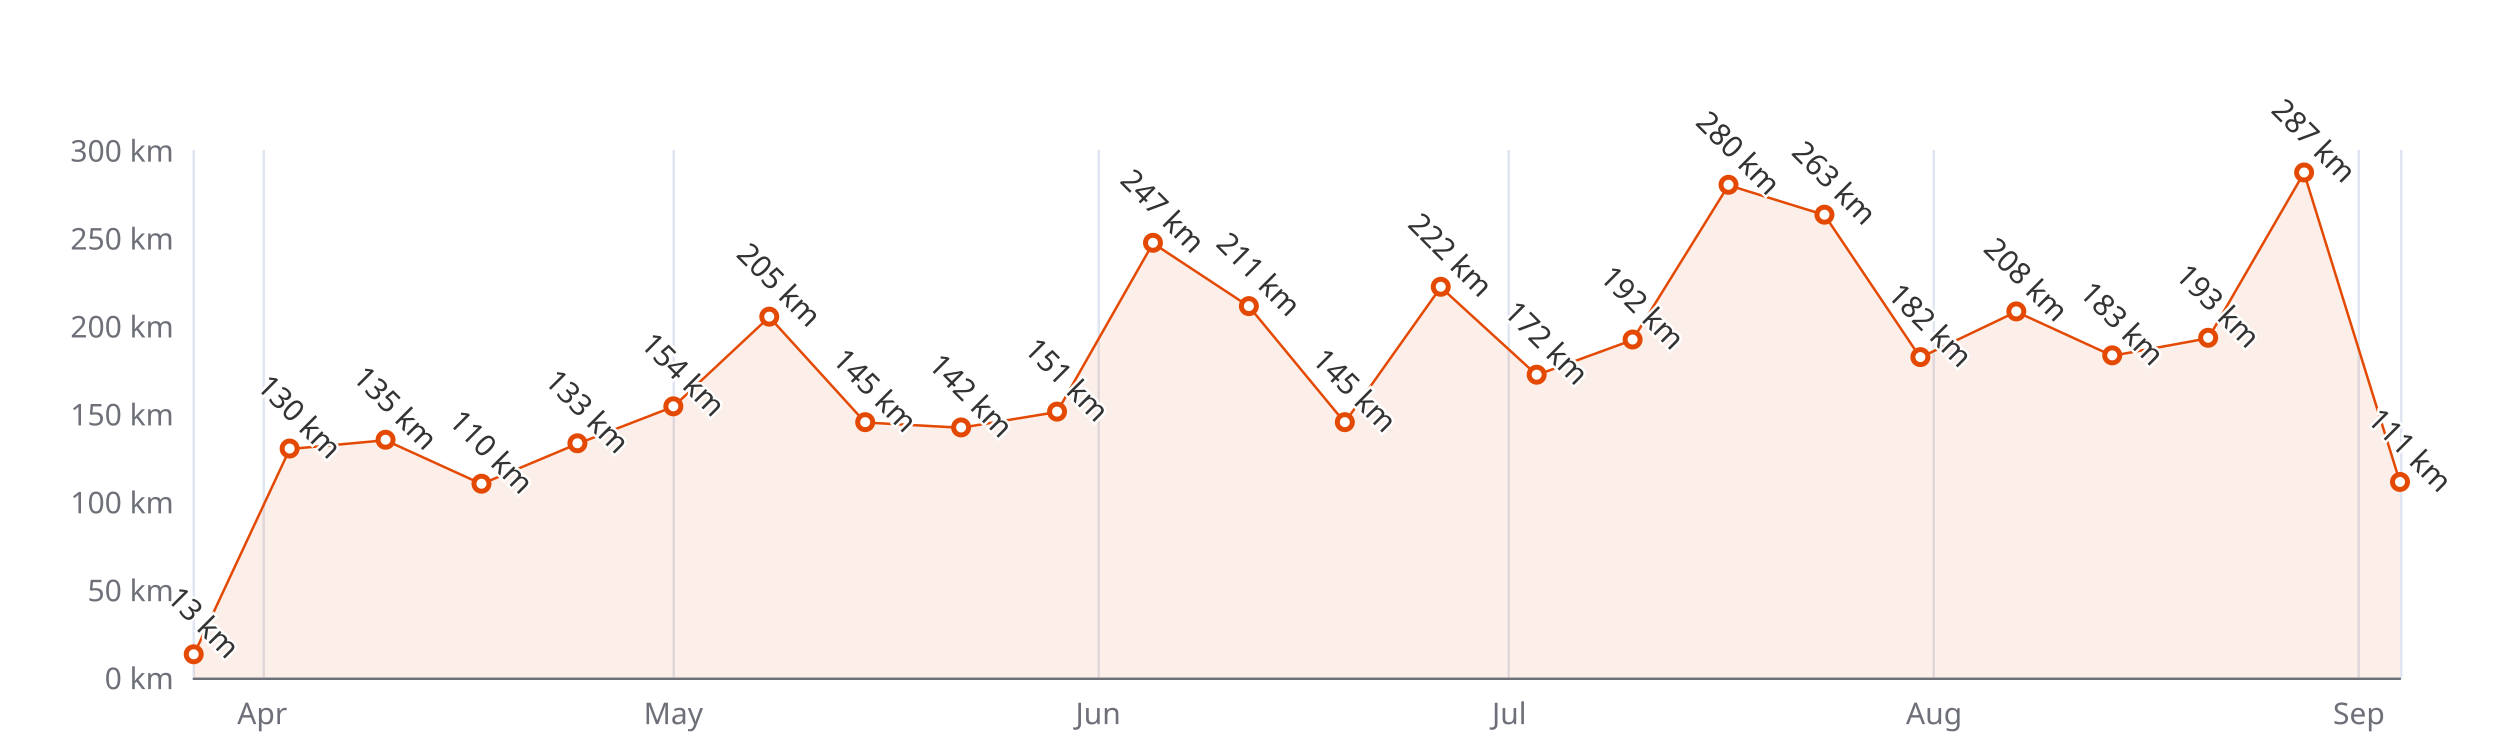
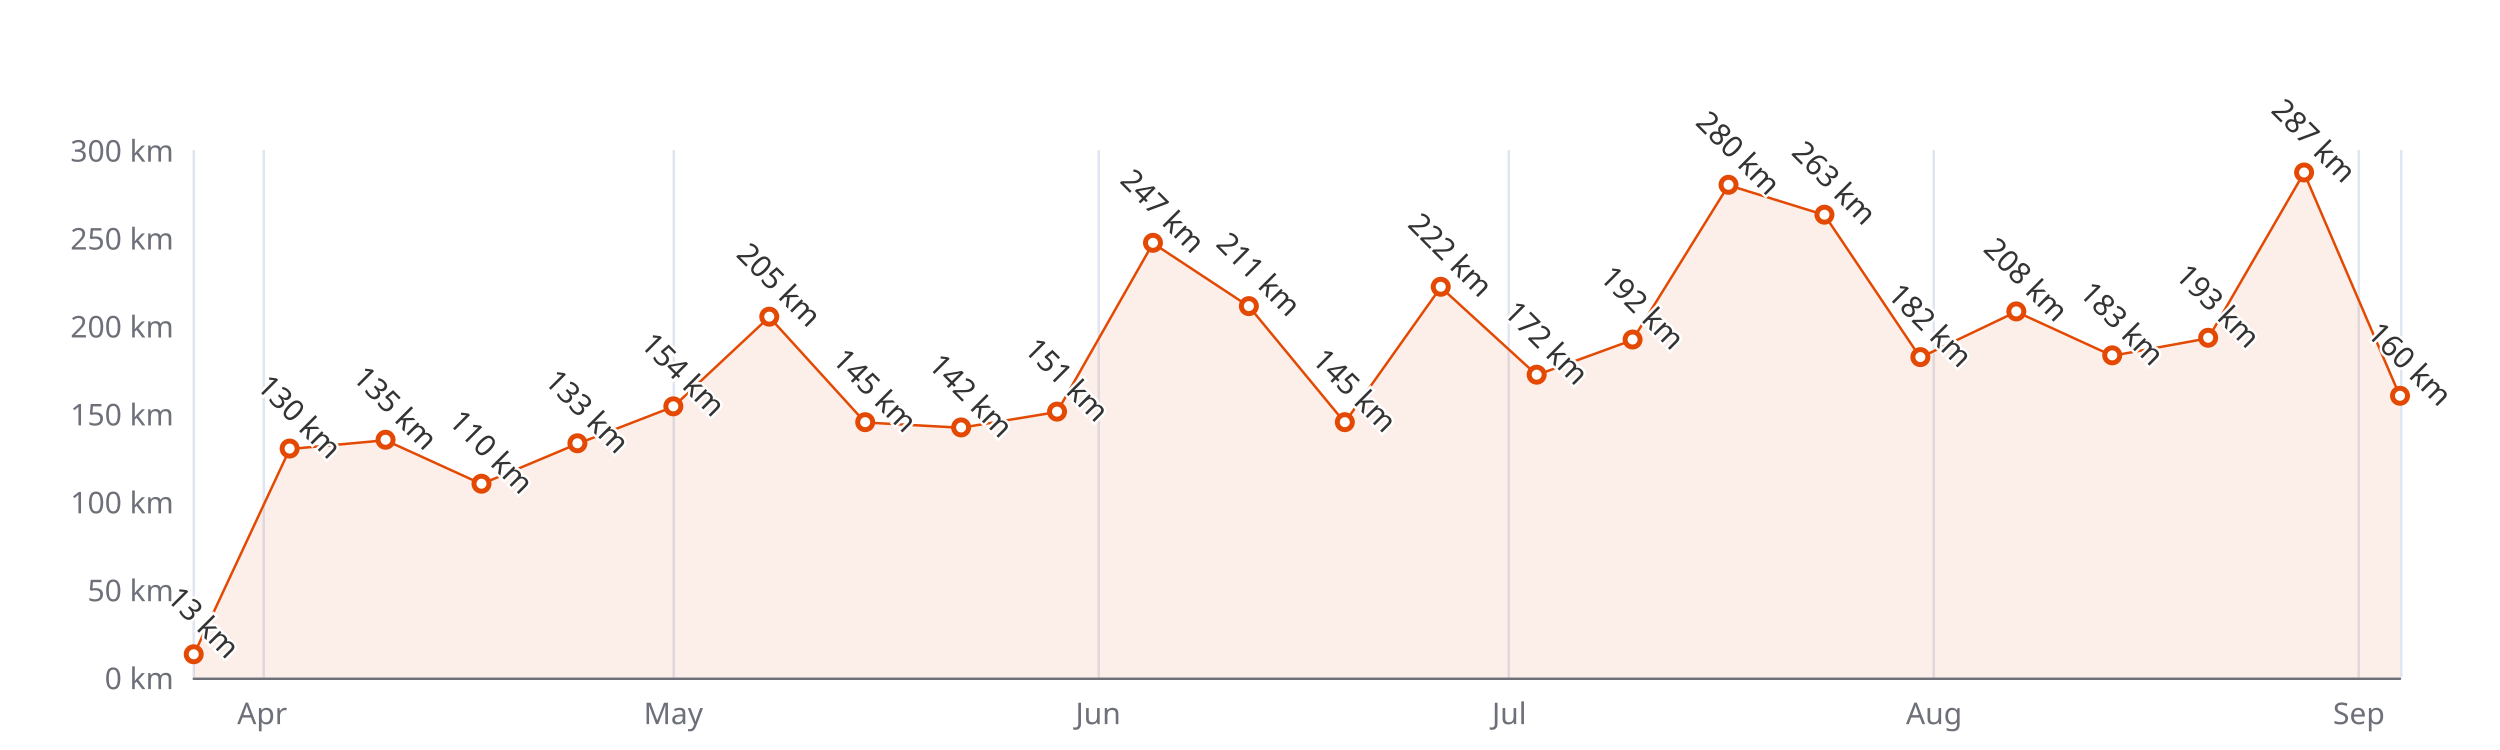
<svg xmlns="http://www.w3.org/2000/svg" width="1000" height="300" version="1.1" baseProfile="full" viewBox="0 0 1000 300">
  <rect width="1000" height="300" x="0" y="0" id="0" fill="#ffffff" />
  <path d="M77.5 60L77.5 271" fill="none" stroke="#E0E6F1" />
  <path d="M105.5 60L105.5 271" fill="none" stroke="#E0E6F1" />
  <path d="M269.5 60L269.5 271" fill="none" stroke="#E0E6F1" />
  <path d="M439.5 60L439.5 271" fill="none" stroke="#E0E6F1" />
  <path d="M603.5 60L603.5 271" fill="none" stroke="#E0E6F1" />
  <path d="M773.5 60L773.5 271" fill="none" stroke="#E0E6F1" />
  <path d="M943.5 60L943.5 271" fill="none" stroke="#E0E6F1" />
  <path d="M960.5 60L960.5 271" fill="none" stroke="#E0E6F1" />
  <path d="M77.5 271.5L960 271.5" fill="none" stroke="#6E7079" stroke-linecap="round" />
  <text dominant-baseline="central" text-anchor="end" style="font-size:12px;font-family:sans-serif;" xml:space="preserve" transform="translate(69.48 271)" fill="#6E7079">0 km</text>
  <text dominant-baseline="central" text-anchor="end" style="font-size:12px;font-family:sans-serif;" xml:space="preserve" transform="translate(69.48 235.8333)" fill="#6E7079">50 km</text>
  <text dominant-baseline="central" text-anchor="end" style="font-size:12px;font-family:sans-serif;" xml:space="preserve" transform="translate(69.48 200.6667)" fill="#6E7079">100 km</text>
  <text dominant-baseline="central" text-anchor="end" style="font-size:12px;font-family:sans-serif;" xml:space="preserve" transform="translate(69.48 165.5)" fill="#6E7079">150 km</text>
  <text dominant-baseline="central" text-anchor="end" style="font-size:12px;font-family:sans-serif;" xml:space="preserve" transform="translate(69.48 130.3333)" fill="#6E7079">200 km</text>
  <text dominant-baseline="central" text-anchor="end" style="font-size:12px;font-family:sans-serif;" xml:space="preserve" transform="translate(69.48 95.1667)" fill="#6E7079">250 km</text>
  <text dominant-baseline="central" text-anchor="end" style="font-size:12px;font-family:sans-serif;" xml:space="preserve" transform="translate(69.48 60)" fill="#6E7079">300 km</text>
  <text dominant-baseline="central" text-anchor="middle" style="font: normal normal 12px sans-serif" y="6" transform="translate(104.8875 279)" fill="#6E7079">Apr</text>
  <text dominant-baseline="central" text-anchor="middle" style="font: normal normal 12px sans-serif" y="6" transform="translate(269.3322 279)" fill="#6E7079">May</text>
  <text dominant-baseline="central" text-anchor="middle" style="font: normal normal 12px sans-serif" y="6" transform="translate(439.2584 279)" fill="#6E7079">Jun</text>
  <text dominant-baseline="central" text-anchor="middle" style="font: normal normal 12px sans-serif" y="6" transform="translate(603.7031 279)" fill="#6E7079">Jul</text>
  <text dominant-baseline="central" text-anchor="middle" style="font: normal normal 12px sans-serif" y="6" transform="translate(773.6293 279)" fill="#6E7079">Aug</text>
  <text dominant-baseline="central" text-anchor="middle" style="font: normal normal 12px sans-serif" y="6" transform="translate(943.5555 279)" fill="#6E7079">Sep</text>
  <g clip-path="url(#zr0-c0)">
-     <path d="M77.5 261.9L115.9 179.6L154.2 176.1L192.6 193.6L231 177.5L269.3 162.7L307.7 126.8L346.1 169L384.4 171.1L422.8 164.8L461.2 97.3L499.6 122.6L537.9 169L576.3 114.9L614.7 150L653 136L691.4 74.1L729.8 86L768.1 143L806.5 124.7L844.9 142.3L883.3 135.3L921.6 69.1L960 192.9L960 271L921.6 271L883.3 271L844.9 271L806.5 271L768.1 271L729.8 271L691.4 271L653 271L614.7 271L576.3 271L537.9 271L499.6 271L461.2 271L422.8 271L384.4 271L346.1 271L307.7 271L269.3 271L231 271L192.6 271L154.2 271L115.9 271L77.5 271Z" fill="rgb(227,73,2)" fill-opacity="0.09" />
-     <path d="M77.5 261.9L115.9 179.6L154.2 176.1L192.6 193.6L231 177.5L269.3 162.7L307.7 126.8L346.1 169L384.4 171.1L422.8 164.8L461.2 97.3L499.6 122.6L537.9 169L576.3 114.9L614.7 150L653 136L691.4 74.1L729.8 86L768.1 143L806.5 124.7L844.9 142.3L883.3 135.3L921.6 69.1L960 192.9" fill="none" stroke="#E34902" stroke-linejoin="bevel" />
+     <path d="M77.5 261.9L115.9 179.6L154.2 176.1L192.6 193.6L231 177.5L269.3 162.7L307.7 126.8L346.1 169L384.4 171.1L422.8 164.8L461.2 97.3L499.6 122.6L537.9 169L576.3 114.9L614.7 150L653 136L691.4 74.1L729.8 86L768.1 143L806.5 124.7L844.9 142.3L883.3 135.3L921.6 69.1L960 158.5L960 271L921.6 271L883.3 271L844.9 271L806.5 271L768.1 271L729.8 271L691.4 271L653 271L614.7 271L576.3 271L537.9 271L499.6 271L461.2 271L422.8 271L384.4 271L346.1 271L307.7 271L269.3 271L231 271L192.6 271L154.2 271L115.9 271L77.5 271Z" fill="rgb(227,73,2)" fill-opacity="0.09" />
+     <path d="M77.5 261.9L115.9 179.6L154.2 176.1L192.6 193.6L231 177.5L269.3 162.7L307.7 126.8L346.1 169L384.4 171.1L422.8 164.8L461.2 97.3L499.6 122.6L537.9 169L576.3 114.9L614.7 150L653 136L691.4 74.1L729.8 86L768.1 143L806.5 124.7L844.9 142.3L883.3 135.3L921.6 69.1L960 158.5" fill="none" stroke="#E34902" stroke-linejoin="bevel" />
  </g>
  <path d="M1 0A1 1 0 1 1 1 -0.1A1 1 0 0 1 1 0" transform="matrix(3,0,0,3,77.48,261.8567)" fill="#fff" stroke="#E34902" stroke-width="0.667" />
  <path d="M1 0A1 1 0 1 1 1 -0.1A1 1 0 0 1 1 0" transform="matrix(3,0,0,3,115.8504,179.5667)" fill="#fff" stroke="#E34902" stroke-width="0.667" />
  <path d="M1 0A1 1 0 1 1 1 -0.1A1 1 0 0 1 1 0" transform="matrix(3,0,0,3,154.2209,176.05)" fill="#fff" stroke="#E34902" stroke-width="0.667" />
  <path d="M1 0A1 1 0 1 1 1 -0.1A1 1 0 0 1 1 0" transform="matrix(3,0,0,3,192.5913,193.6333)" fill="#fff" stroke="#E34902" stroke-width="0.667" />
  <path d="M1 0A1 1 0 1 1 1 -0.1A1 1 0 0 1 1 0" transform="matrix(3,0,0,3,230.9617,177.4567)" fill="#fff" stroke="#E34902" stroke-width="0.667" />
  <path d="M1 0A1 1 0 1 1 1 -0.1A1 1 0 0 1 1 0" transform="matrix(3,0,0,3,269.3322,162.6867)" fill="#fff" stroke="#E34902" stroke-width="0.667" />
  <path d="M1 0A1 1 0 1 1 1 -0.1A1 1 0 0 1 1 0" transform="matrix(3,0,0,3,307.7026,126.8167)" fill="#fff" stroke="#E34902" stroke-width="0.667" />
  <path d="M1 0A1 1 0 1 1 1 -0.1A1 1 0 0 1 1 0" transform="matrix(3,0,0,3,346.073,169.0167)" fill="#fff" stroke="#E34902" stroke-width="0.667" />
  <path d="M1 0A1 1 0 1 1 1 -0.1A1 1 0 0 1 1 0" transform="matrix(3,0,0,3,384.4435,171.1267)" fill="#fff" stroke="#E34902" stroke-width="0.667" />
  <path d="M1 0A1 1 0 1 1 1 -0.1A1 1 0 0 1 1 0" transform="matrix(3,0,0,3,422.8139,164.7967)" fill="#fff" stroke="#E34902" stroke-width="0.667" />
  <path d="M1 0A1 1 0 1 1 1 -0.1A1 1 0 0 1 1 0" transform="matrix(3,0,0,3,461.1844,97.2767)" fill="#fff" stroke="#E34902" stroke-width="0.667" />
  <path d="M1 0A1 1 0 1 1 1 -0.1A1 1 0 0 1 1 0" transform="matrix(3,0,0,3,499.5548,122.5967)" fill="#fff" stroke="#E34902" stroke-width="0.667" />
  <path d="M1 0A1 1 0 1 1 1 -0.1A1 1 0 0 1 1 0" transform="matrix(3,0,0,3,537.9252,169.0167)" fill="#fff" stroke="#E34902" stroke-width="0.667" />
  <path d="M1 0A1 1 0 1 1 1 -0.1A1 1 0 0 1 1 0" transform="matrix(3,0,0,3,576.2957,114.86)" fill="#fff" stroke="#E34902" stroke-width="0.667" />
  <path d="M1 0A1 1 0 1 1 1 -0.1A1 1 0 0 1 1 0" transform="matrix(3,0,0,3,614.6661,150.0267)" fill="#fff" stroke="#E34902" stroke-width="0.667" />
  <path d="M1 0A1 1 0 1 1 1 -0.1A1 1 0 0 1 1 0" transform="matrix(3,0,0,3,653.0365,135.96)" fill="#fff" stroke="#E34902" stroke-width="0.667" />
  <path d="M1 0A1 1 0 1 1 1 -0.1A1 1 0 0 1 1 0" transform="matrix(3,0,0,3,691.407,74.0667)" fill="#fff" stroke="#E34902" stroke-width="0.667" />
  <path d="M1 0A1 1 0 1 1 1 -0.1A1 1 0 0 1 1 0" transform="matrix(3,0,0,3,729.7774,86.0233)" fill="#fff" stroke="#E34902" stroke-width="0.667" />
  <path d="M1 0A1 1 0 1 1 1 -0.1A1 1 0 0 1 1 0" transform="matrix(3,0,0,3,768.1478,142.9933)" fill="#fff" stroke="#E34902" stroke-width="0.667" />
  <path d="M1 0A1 1 0 1 1 1 -0.1A1 1 0 0 1 1 0" transform="matrix(3,0,0,3,806.5182,124.7067)" fill="#fff" stroke="#E34902" stroke-width="0.667" />
  <path d="M1 0A1 1 0 1 1 1 -0.1A1 1 0 0 1 1 0" transform="matrix(3,0,0,3,844.8887,142.29)" fill="#fff" stroke="#E34902" stroke-width="0.667" />
  <path d="M1 0A1 1 0 1 1 1 -0.1A1 1 0 0 1 1 0" transform="matrix(3,0,0,3,883.2592,135.2567)" fill="#fff" stroke="#E34902" stroke-width="0.667" />
  <path d="M1 0A1 1 0 1 1 1 -0.1A1 1 0 0 1 1 0" transform="matrix(3,0,0,3,921.6296,69.1433)" fill="#fff" stroke="#E34902" stroke-width="0.667" />
-   <path d="M1 0A1 1 0 1 1 1 -0.1A1 1 0 0 1 1 0" transform="matrix(3,0,0,3,960,192.93)" fill="#fff" stroke="#E34902" stroke-width="0.667" />
+   <path d="M1 0A1 1 0 1 1 1 -0.1A1 1 0 0 1 1 0" transform="matrix(3,0,0,3,960,158.4667)" fill="#fff" stroke="#E34902" stroke-width="0.667" />
  <text dominant-baseline="central" text-anchor="middle" style="font-size:12px;font-family:sans-serif;" xml:space="preserve" y="-6" transform="matrix(0.707,0.707,-0.707,0.707,77.48,252.8567)" fill="#333" stroke="rgb(255,255,255)" stroke-width="2" paint-order="stroke" stroke-miterlimit="2">13 km</text>
  <text dominant-baseline="central" text-anchor="middle" style="font-size:12px;font-family:sans-serif;" xml:space="preserve" y="-6" transform="matrix(0.707,0.707,-0.707,0.707,115.8504,170.5667)" fill="#333" stroke="rgb(255,255,255)" stroke-width="2" paint-order="stroke" stroke-miterlimit="2">130 km</text>
  <text dominant-baseline="central" text-anchor="middle" style="font-size:12px;font-family:sans-serif;" xml:space="preserve" y="-6" transform="matrix(0.707,0.707,-0.707,0.707,154.2209,167.05)" fill="#333" stroke="rgb(255,255,255)" stroke-width="2" paint-order="stroke" stroke-miterlimit="2">135 km</text>
  <text dominant-baseline="central" text-anchor="middle" style="font-size:12px;font-family:sans-serif;" xml:space="preserve" y="-6" transform="matrix(0.707,0.707,-0.707,0.707,192.5913,184.6333)" fill="#333" stroke="rgb(255,255,255)" stroke-width="2" paint-order="stroke" stroke-miterlimit="2">110 km</text>
  <text dominant-baseline="central" text-anchor="middle" style="font-size:12px;font-family:sans-serif;" xml:space="preserve" y="-6" transform="matrix(0.707,0.707,-0.707,0.707,230.9617,168.4567)" fill="#333" stroke="rgb(255,255,255)" stroke-width="2" paint-order="stroke" stroke-miterlimit="2">133 km</text>
  <text dominant-baseline="central" text-anchor="middle" style="font-size:12px;font-family:sans-serif;" xml:space="preserve" y="-6" transform="matrix(0.707,0.707,-0.707,0.707,269.3322,153.6867)" fill="#333" stroke="rgb(255,255,255)" stroke-width="2" paint-order="stroke" stroke-miterlimit="2">154 km</text>
  <text dominant-baseline="central" text-anchor="middle" style="font-size:12px;font-family:sans-serif;" xml:space="preserve" y="-6" transform="matrix(0.707,0.707,-0.707,0.707,307.7026,117.8167)" fill="#333" stroke="rgb(255,255,255)" stroke-width="2" paint-order="stroke" stroke-miterlimit="2">205 km</text>
  <text dominant-baseline="central" text-anchor="middle" style="font-size:12px;font-family:sans-serif;" xml:space="preserve" y="-6" transform="matrix(0.707,0.707,-0.707,0.707,346.073,160.0167)" fill="#333" stroke="rgb(255,255,255)" stroke-width="2" paint-order="stroke" stroke-miterlimit="2">145 km</text>
  <text dominant-baseline="central" text-anchor="middle" style="font-size:12px;font-family:sans-serif;" xml:space="preserve" y="-6" transform="matrix(0.707,0.707,-0.707,0.707,384.4435,162.1267)" fill="#333" stroke="rgb(255,255,255)" stroke-width="2" paint-order="stroke" stroke-miterlimit="2">142 km</text>
  <text dominant-baseline="central" text-anchor="middle" style="font-size:12px;font-family:sans-serif;" xml:space="preserve" y="-6" transform="matrix(0.707,0.707,-0.707,0.707,422.8139,155.7967)" fill="#333" stroke="rgb(255,255,255)" stroke-width="2" paint-order="stroke" stroke-miterlimit="2">151 km</text>
  <text dominant-baseline="central" text-anchor="middle" style="font-size:12px;font-family:sans-serif;" xml:space="preserve" y="-6" transform="matrix(0.707,0.707,-0.707,0.707,461.1844,88.2767)" fill="#333" stroke="rgb(255,255,255)" stroke-width="2" paint-order="stroke" stroke-miterlimit="2">247 km</text>
  <text dominant-baseline="central" text-anchor="middle" style="font-size:12px;font-family:sans-serif;" xml:space="preserve" y="-6" transform="matrix(0.707,0.707,-0.707,0.707,499.5548,113.5967)" fill="#333" stroke="rgb(255,255,255)" stroke-width="2" paint-order="stroke" stroke-miterlimit="2">211 km</text>
  <text dominant-baseline="central" text-anchor="middle" style="font-size:12px;font-family:sans-serif;" xml:space="preserve" y="-6" transform="matrix(0.707,0.707,-0.707,0.707,537.9252,160.0167)" fill="#333" stroke="rgb(255,255,255)" stroke-width="2" paint-order="stroke" stroke-miterlimit="2">145 km</text>
  <text dominant-baseline="central" text-anchor="middle" style="font-size:12px;font-family:sans-serif;" xml:space="preserve" y="-6" transform="matrix(0.707,0.707,-0.707,0.707,576.2957,105.86)" fill="#333" stroke="rgb(255,255,255)" stroke-width="2" paint-order="stroke" stroke-miterlimit="2">222 km</text>
  <text dominant-baseline="central" text-anchor="middle" style="font-size:12px;font-family:sans-serif;" xml:space="preserve" y="-6" transform="matrix(0.707,0.707,-0.707,0.707,614.6661,141.0267)" fill="#333" stroke="rgb(255,255,255)" stroke-width="2" paint-order="stroke" stroke-miterlimit="2">172 km</text>
  <text dominant-baseline="central" text-anchor="middle" style="font-size:12px;font-family:sans-serif;" xml:space="preserve" y="-6" transform="matrix(0.707,0.707,-0.707,0.707,653.0365,126.96)" fill="#333" stroke="rgb(255,255,255)" stroke-width="2" paint-order="stroke" stroke-miterlimit="2">192 km</text>
  <text dominant-baseline="central" text-anchor="middle" style="font-size:12px;font-family:sans-serif;" xml:space="preserve" y="-6" transform="matrix(0.707,0.707,-0.707,0.707,691.407,65.0667)" fill="#333" stroke="rgb(255,255,255)" stroke-width="2" paint-order="stroke" stroke-miterlimit="2">280 km</text>
  <text dominant-baseline="central" text-anchor="middle" style="font-size:12px;font-family:sans-serif;" xml:space="preserve" y="-6" transform="matrix(0.707,0.707,-0.707,0.707,729.7774,77.0233)" fill="#333" stroke="rgb(255,255,255)" stroke-width="2" paint-order="stroke" stroke-miterlimit="2">263 km</text>
  <text dominant-baseline="central" text-anchor="middle" style="font-size:12px;font-family:sans-serif;" xml:space="preserve" y="-6" transform="matrix(0.707,0.707,-0.707,0.707,768.1478,133.9933)" fill="#333" stroke="rgb(255,255,255)" stroke-width="2" paint-order="stroke" stroke-miterlimit="2">182 km</text>
  <text dominant-baseline="central" text-anchor="middle" style="font-size:12px;font-family:sans-serif;" xml:space="preserve" y="-6" transform="matrix(0.707,0.707,-0.707,0.707,806.5182,115.7067)" fill="#333" stroke="rgb(255,255,255)" stroke-width="2" paint-order="stroke" stroke-miterlimit="2">208 km</text>
  <text dominant-baseline="central" text-anchor="middle" style="font-size:12px;font-family:sans-serif;" xml:space="preserve" y="-6" transform="matrix(0.707,0.707,-0.707,0.707,844.8887,133.29)" fill="#333" stroke="rgb(255,255,255)" stroke-width="2" paint-order="stroke" stroke-miterlimit="2">183 km</text>
  <text dominant-baseline="central" text-anchor="middle" style="font-size:12px;font-family:sans-serif;" xml:space="preserve" y="-6" transform="matrix(0.707,0.707,-0.707,0.707,883.2592,126.2567)" fill="#333" stroke="rgb(255,255,255)" stroke-width="2" paint-order="stroke" stroke-miterlimit="2">193 km</text>
  <text dominant-baseline="central" text-anchor="middle" style="font-size:12px;font-family:sans-serif;" xml:space="preserve" y="-6" transform="matrix(0.707,0.707,-0.707,0.707,921.6296,60.1433)" fill="#333" stroke="rgb(255,255,255)" stroke-width="2" paint-order="stroke" stroke-miterlimit="2">287 km</text>
-   <text dominant-baseline="central" text-anchor="middle" style="font-size:12px;font-family:sans-serif;" xml:space="preserve" y="-6" transform="matrix(0.707,0.707,-0.707,0.707,960,183.93)" fill="#333" stroke="rgb(255,255,255)" stroke-width="2" paint-order="stroke" stroke-miterlimit="2">111 km</text>
+   <text dominant-baseline="central" text-anchor="middle" style="font-size:12px;font-family:sans-serif;" xml:space="preserve" y="-6" transform="matrix(0.707,0.707,-0.707,0.707,960,149.4667)" fill="#333" stroke="rgb(255,255,255)" stroke-width="2" paint-order="stroke" stroke-miterlimit="2">160 km</text>
  <defs>
    <clipPath id="zr0-c0">
      <path d="M76 59.5l884 0l0 212l-884 0Z" fill="#000" />
    </clipPath>
  </defs>
</svg>
